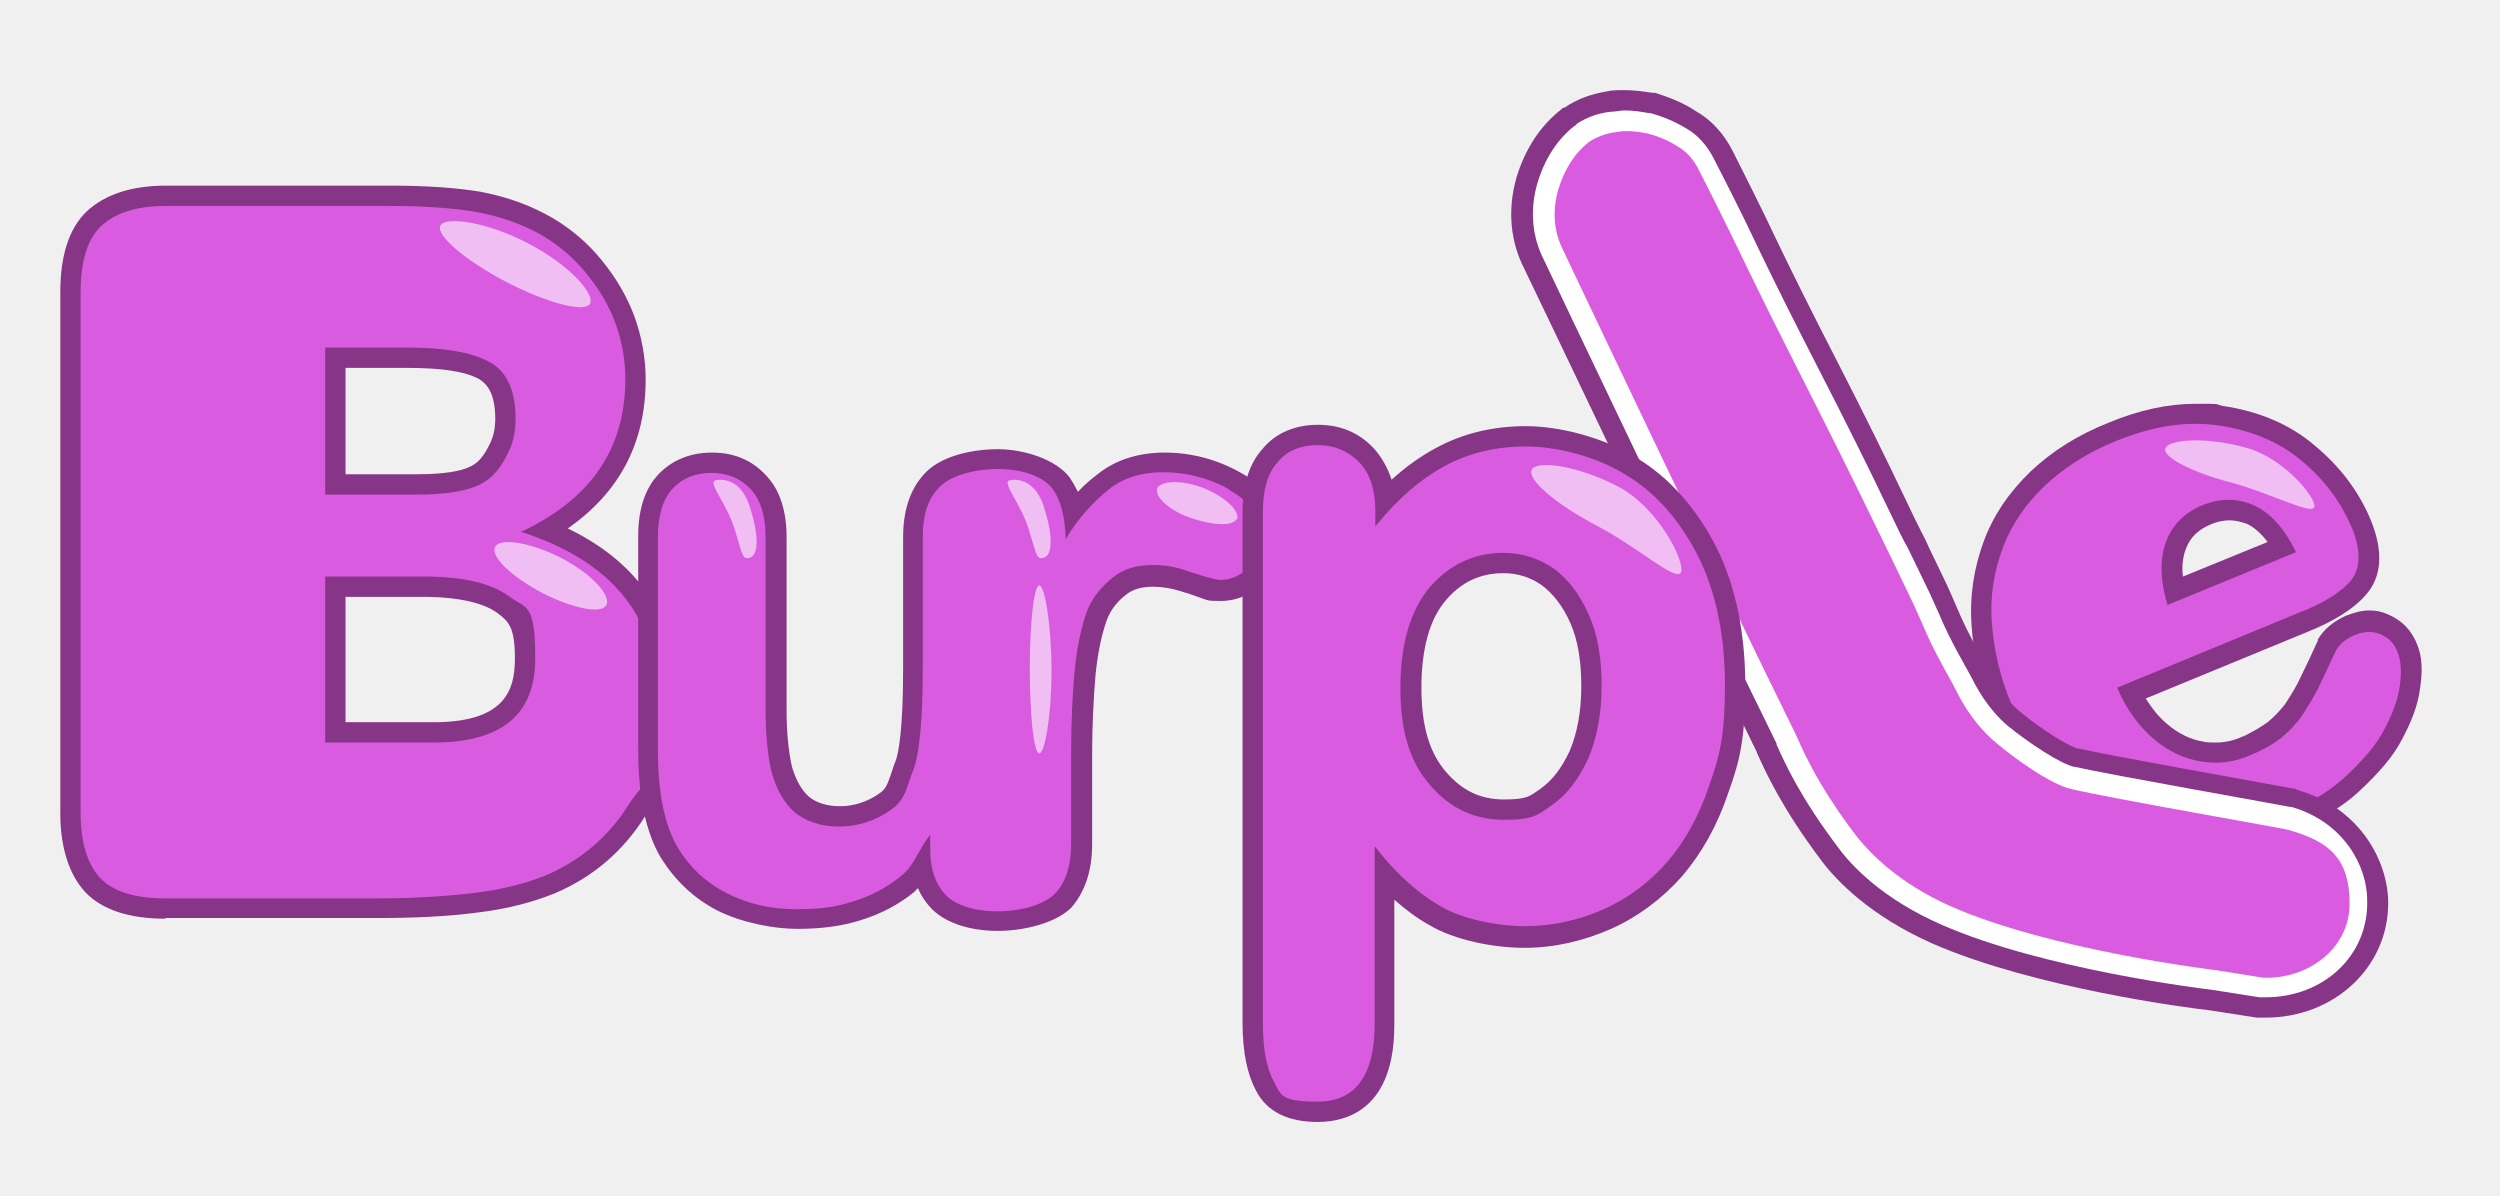
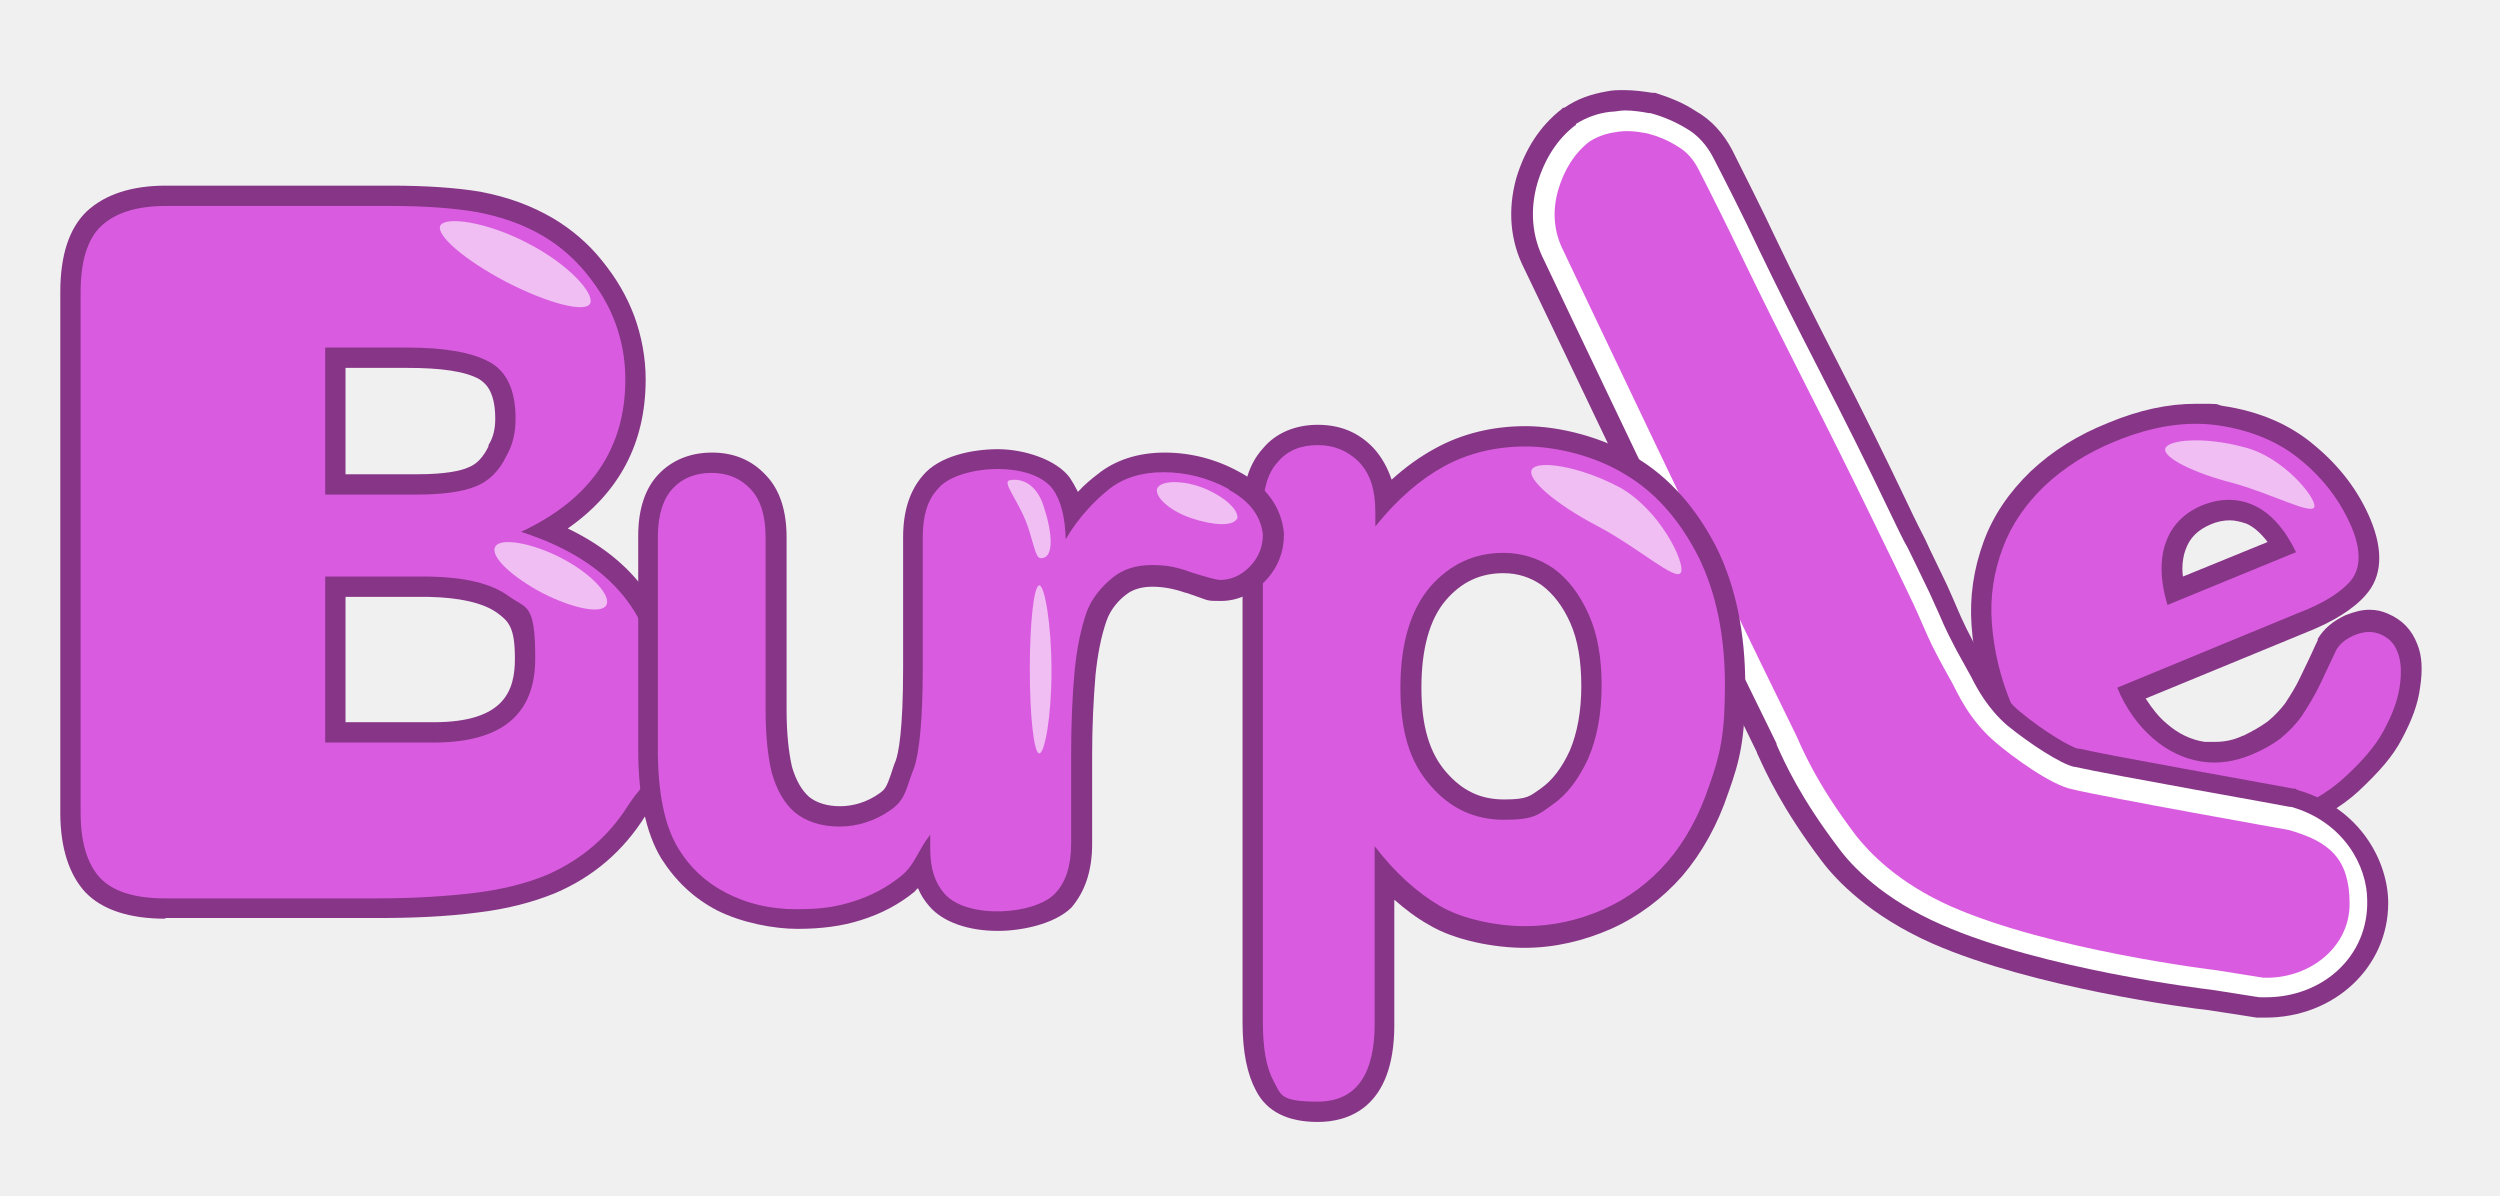
- <svg xmlns="http://www.w3.org/2000/svg" id="Layer_1" data-name="Layer 1" version="1.1" viewBox="0 0 369 176.5">
+ <svg xmlns="http://www.w3.org/2000/svg" id="burple" data-name="Layer 1" version="1.1" viewBox="0 0 369 176.5">
  <defs>
    <style>
      .cls-1 {
-         fill: #873587;
+         isolation: isolate;
+         opacity: .6;
      }

      .cls-1, .cls-2, .cls-3, .cls-4 {
        stroke-width: 0px;
      }

-       .cls-2 {
-         isolation: isolate;
-         opacity: .6;
+       .cls-1, .cls-4 {
+         fill: #fff;
      }

-       .cls-2, .cls-4 {
-         fill: #fff;
+       .cls-2 {
+         fill: #873587;
      }

      .cls-3 {
        fill: #d95ce0;
      }
+ 
+       #burple:hover #e {
+         animation: slide 1s forwards;
+       }
+ 
+       @keyframes slide {
+        0% {
+           transform: translate(-30px, -40px);
+        } 
+ 
+         100% {
+           transform: translate(-5px, -5px);
+         }
+ 
+       }
+ 
+       
+ 
+       @keyframes jump {
+         0% {
+           transform: translate(0,0px);
+         }
+ 
+         20% {
+           transform: translate(0, -10px);
+         }
+ 
+         40% {
+           transform: translate(0,0px);
+         }
+ 
+         60% {
+           transform: translate(0, -10px);
+         }
+ 
+         80%{
+           transform: translate(0,0px);
+         }
+ 
+         100% {
+           transform: translate(0, -10px);
+         }
+       }
+       
+ 
+ 
    </style>
  </defs>
  <g id="Layer_1-2" data-name="Layer 1-2">
-     <path class="cls-1" d="M322.9,126.5c-4,0-7.8-.8-11.4-2.3-7.6-3.3-13.5-9.7-17.4-19-1.8-4.3-2.8-8.5-3.1-12.9-.3-4.2.3-8.3,1.8-12.4,1.4-3.8,3.7-7.2,6.9-10.3,3.3-3.1,7-5.4,11.5-7.2,4.6-1.9,8.8-2.8,12.9-2.8s2.6,0,3.9.3c5.5.8,10.1,2.8,13.7,5.9,3.6,3,6.4,6.6,8.2,10.9,1.9,4.6,1.7,8.4-.7,11.1-1.8,2.1-4.9,4-8.7,5.5l-23.8,9.8c.9,1.4,1.9,2.7,3.1,3.7,1.7,1.5,3.6,2.4,5.6,2.7.5.1,1.1.1,1.6.1,1.4,0,2.8-.3,4-.9h.1c1.4-.7,2.5-1.3,3.6-2.1,1.1-.9,1.9-1.8,2.6-2.7.9-1.4,1.6-2.5,2.2-3.8.4-.8.8-1.7,1.3-2.7.4-.8.8-1.8,1.3-2.8v-.2c.9-1.5,2.2-2.6,4.1-3.5,1.3-.5,2.4-.8,3.5-.8s1.9.2,2.8.6c2.1.9,3.5,2.4,4.3,4.5.7,1.7.8,3.8.4,6.4-.3,2.4-1.2,4.8-2.7,7.6-1.3,2.5-3.3,4.8-6.4,7.7-2.5,2.3-5.9,4.3-10.5,6.3-5.1,2.2-10,3.2-14.7,3.3h0ZM329.1,76.8c-.9,0-1.9.2-2.8.6-1.9.8-3.1,2-3.7,3.7-.4,1.1-.6,2.5-.4,4l12.5-5.1c-1-1.3-2-2.2-3.1-2.7-.9-.3-1.7-.5-2.5-.5h0Z" />
-     <path id="e" class="cls-3" d="M339.4,90.4l-26.9,11.1c1.3,3.1,3.1,5.6,5.3,7.5,2.2,1.9,4.6,3,7.1,3.4s5,.1,7.4-1c1.7-.7,3.1-1.5,4.3-2.4,1.2-1,2.3-2.1,3.2-3.4.9-1.4,1.7-2.7,2.4-4.1.7-1.4,1.5-3.2,2.6-5.5.5-.9,1.3-1.6,2.6-2.2,1.4-.6,2.7-.7,3.9-.2,1.2.5,2.1,1.3,2.6,2.7.5,1.3.6,2.9.3,5-.3,2.1-1.1,4.2-2.4,6.6s-3.3,4.6-5.8,6.9-5.8,4.1-9.6,5.7c-8.8,3.7-16.7,3.9-23.7.9s-12.2-8.8-15.8-17.4c-1.7-4.1-2.6-8-2.9-12s.3-7.6,1.6-11.1,3.4-6.5,6.2-9.2c2.9-2.7,6.3-4.9,10.5-6.6,5.4-2.2,10.4-3,15.2-2.3,4.7.7,8.9,2.4,12.2,5.2,3.4,2.8,5.8,6.1,7.4,9.8,1.4,3.4,1.4,6.1-.2,8-1.3,1.5-3.8,3.2-7.5,4.6h0ZM319.9,89.3l19-7.8c-1.7-3.5-3.8-5.8-6.2-6.9-2.4-1.1-5-1.1-7.7,0-2.6,1.1-4.4,2.9-5.3,5.4-.9,2.4-.9,5.6.2,9.2h0Z" />
-     <g id="highlight4">
-       <path class="cls-2" d="M341.6,74.8c-.3,1.3-6.2-1.9-12-3.5-5.9-1.5-10.4-3.8-10-5.1s5.7-1.8,11.6-.2c5.8,1.4,10.7,7.5,10.4,8.8h0Z" />
+     <g id="e">
+       <path class="cls-2" d="M322.9,126.5c-4,0-7.8-.8-11.4-2.3-7.6-3.3-13.5-9.7-17.4-19-1.8-4.3-2.8-8.5-3.1-12.9-.3-4.2.3-8.3,1.8-12.4,1.4-3.8,3.7-7.2,6.9-10.3,3.3-3.1,7-5.4,11.5-7.2,4.6-1.9,8.8-2.8,12.9-2.8s2.6,0,3.9.3c5.5.8,10.1,2.8,13.7,5.9,3.6,3,6.4,6.6,8.2,10.9,1.9,4.6,1.7,8.4-.7,11.1-1.8,2.1-4.9,4-8.7,5.5l-23.8,9.8c.9,1.4,1.9,2.7,3.1,3.7,1.7,1.5,3.6,2.4,5.6,2.7.5,0,1.1,0,1.6,0,1.4,0,2.8-.3,4-.9h.1c1.4-.7,2.5-1.3,3.6-2.1,1.1-.9,1.9-1.8,2.6-2.7.9-1.4,1.6-2.5,2.2-3.8.4-.8.8-1.7,1.3-2.7.4-.8.8-1.8,1.3-2.8v-.2c.9-1.5,2.2-2.6,4.1-3.5,1.3-.5,2.4-.8,3.5-.8s1.9.2,2.8.6c2.1.9,3.5,2.4,4.3,4.5.7,1.7.8,3.8.4,6.4-.3,2.4-1.2,4.8-2.7,7.6-1.3,2.5-3.3,4.8-6.4,7.7-2.5,2.3-5.9,4.3-10.5,6.3-5.1,2.2-10,3.2-14.7,3.3h0ZM329.1,76.8c-.9,0-1.9.2-2.8.6-1.9.8-3.1,2-3.7,3.7-.4,1.1-.6,2.5-.4,4l12.5-5.1c-1-1.3-2-2.2-3.1-2.7-.9-.3-1.7-.5-2.5-.5h0Z" />
+       <path id="e-2" data-name="e" class="cls-3" d="M339.4,90.4l-26.9,11.1c1.3,3.1,3.1,5.6,5.3,7.5,2.2,1.9,4.6,3,7.1,3.4s5,0,7.4-1c1.7-.7,3.1-1.5,4.3-2.4,1.2-1,2.3-2.1,3.2-3.4.9-1.4,1.7-2.7,2.4-4.1.7-1.4,1.5-3.2,2.6-5.5.5-.9,1.3-1.6,2.6-2.2,1.4-.6,2.7-.7,3.9-.2,1.2.5,2.1,1.3,2.6,2.7.5,1.3.6,2.9.3,5-.3,2.1-1.1,4.2-2.4,6.6s-3.3,4.6-5.8,6.9-5.8,4.1-9.6,5.7c-8.8,3.7-16.7,3.9-23.7.9s-12.2-8.8-15.8-17.4c-1.7-4.1-2.6-8-2.9-12s.3-7.6,1.6-11.1,3.4-6.5,6.2-9.2c2.9-2.7,6.3-4.9,10.5-6.6,5.4-2.2,10.4-3,15.2-2.3,4.7.7,8.9,2.4,12.2,5.2,3.4,2.8,5.8,6.1,7.4,9.8,1.4,3.4,1.4,6.1-.2,8-1.3,1.5-3.8,3.2-7.5,4.6h0ZM319.9,89.3l19-7.8c-1.7-3.5-3.8-5.8-6.2-6.9-2.4-1.1-5-1.1-7.7,0-2.6,1.1-4.4,2.9-5.3,5.4-.9,2.4-.9,5.6.2,9.2h0Z" />
+       <g id="highlight4">
+         <path class="cls-1" d="M341.6,74.8c-.3,1.3-6.2-1.9-12-3.5-5.9-1.5-10.4-3.8-10-5.1s5.7-1.8,11.6-.2c5.8,1.4,10.7,7.5,10.4,8.8h0Z" />
+       </g>
    </g>
-     <path class="cls-1" d="M334.4,150.2h-1.3l-7.1-1.1c-2.9-.3-25.8-3.3-40.7-9.8-9.3-4.1-14.3-9.4-16.4-12.2-5.9-7.8-8.3-13.2-9.4-15.6-.1-.2-.2-.4-.2-.5-11.4-23.2-34-70.8-34.3-71.3-2.1-4.1-2.5-8.7-1.2-13.4,1.3-4.3,3.5-7.7,6.7-10.2l.2-.2h.2c1.9-1.3,3.9-2,6.2-2.4.9-.2,1.7-.2,2.6-.2,1.5,0,2.9.2,4.2.4h.4c2.2.7,4.2,1.5,6,2.7,2.3,1.3,4.1,3.3,5.4,5.8,1.9,3.8,4.2,8.3,6.6,13.4,2.4,5,5.3,10.8,9,18,3.8,7.4,7.1,14.1,10.1,20.4,1.4,3,2.2,4.5,2.8,5.7h0c.8,1.8,1.5,3.1,3.2,6.7.6,1.3,1,2.3,1.4,3.2.9,2.1,1.6,3.7,4.2,8.3.1.1.3.5.6,1,.8,1.5,2.1,4.1,4.5,6.1,3.6,3,7.6,5.3,8.6,5.5h.2c4.2,1,26.3,4.9,31.6,5.9h.3c0,.1.3.2.3.2,9.2,2.6,13.4,10.5,13.4,16.7,0,9.4-7.9,16.9-18.1,16.9h0Z" />
-     <path class="cls-4" d="M334.4,147.2h-.9l-7-1.1c-1.7-.2-25.1-3.1-39.9-9.6-8.7-3.8-13.3-8.7-15.2-11.3-5.7-7.5-8-12.7-9-14.9-.1-.2-.2-.4-.2-.6-11.3-22.9-33.5-69.6-34.3-71.3-1.8-3.5-2.1-7.4-1-11.3,1.1-3.7,3-6.6,5.6-8.6h.1c0,0,.1-.2.1-.2,1.5-1,3.2-1.6,5-1.8.7,0,1.4-.2,2.1-.2,1.3,0,2.5.2,3.6.4h.2c1.9.5,3.7,1.3,5.2,2.2,1.8,1,3.2,2.6,4.2,4.6,1.9,3.7,4.2,8.2,6.6,13.3,2.4,5,5.3,10.8,9,18,3.8,7.4,7.1,14,10.1,20.3,1.5,3.1,2.2,4.6,2.9,5.8.8,1.6,1.4,2.9,3.2,6.6.6,1.3,1,2.2,1.4,3.1.9,2.1,1.6,3.7,4.3,8.5.1.2.3.5.5.9.8,1.6,2.4,4.6,5.3,7.1,3.2,2.6,7.9,5.7,9.9,6.1h.1c4.8,1.1,31.4,5.8,31.7,5.9h.2c7.7,2.2,11.2,8.7,11.2,13.8.2,8.2-6.5,14.3-15,14.3h0Z" />
-     <path id="l" class="cls-3" d="M305.9,116.5c-3.2-.6-9.1-5-11.2-6.8-4.1-3.4-5.9-7.7-6.5-8.8-3.9-6.9-3.8-7.5-5.8-11.8-3.1-6.5-2.6-5.4-6-12.4s-6.8-13.8-10.1-20.3-6.3-12.5-9-18.1-4.9-10-6.6-13.3c-.7-1.4-1.7-2.6-3.1-3.4-1.4-.9-2.9-1.5-4.4-1.9-1.6-.3-3.1-.5-4.7-.2-1.5.2-2.8.7-3.9,1.4-2.2,1.7-3.7,4.1-4.6,7.1-.9,3.1-.7,6.2.8,9.1,0,0,22.7,47.9,34.3,71.4.7,1.5,2.8,6.9,8.9,14.9,1.9,2.4,6.1,6.9,14,10.4,14.8,6.5,39.1,9.4,39.1,9.4l6.9,1.1c6.5.3,12.8-4.2,12.8-10.9s-3-9.2-9-10.9c0-.1-27-4.8-31.9-6h0Z" />
-     <path class="cls-1" d="M24.4,135.6c-5.3,0-9.3-1.3-11.8-3.9-2.4-2.6-3.7-6.6-3.7-11.7V43.1c0-5.4,1.3-9.4,3.9-11.9,2.7-2.5,6.6-3.8,11.7-3.8h33.2c5.1,0,9.6.3,13.2.9,4.2.8,7.6,2.1,10.7,3.9,2.7,1.6,5.2,3.7,7.2,6.2,2.2,2.7,3.7,5.3,4.8,8.2,1.1,3,1.7,6.2,1.7,9.4,0,9.4-3.9,16.7-11.5,22,10.8,5.2,16.3,13.7,16.3,25.5s-1.6,12-4.9,17c-3.2,5.1-7.6,8.9-13.2,11.3-3.4,1.4-7.3,2.4-11.6,2.9-4.6.6-9.5.8-14.7.8h-31.3ZM64,106.6c10.6,0,12-4.8,12-9.4s-.9-5.5-2.7-6.8c-2-1.4-5.4-2.2-10-2.3h-12.3v18.5h13ZM61.6,70c4.1,0,6.4-.5,7.5-1,1.3-.5,2.2-1.5,3-3.1h0c0,0,.1-.2.1-.2.6-1.1.9-2.4.9-3.9,0-4.5-1.8-5.4-2.3-5.8-2.1-1.2-5.7-1.7-10.7-1.7h-9.1v15.7h10.6Z" />
-     <path id="b" class="cls-3" d="M55.7,132.6h-31.3c-4.5,0-7.7-1-9.6-3s-2.9-5.3-2.9-9.6V43.1c0-4.5,1-7.8,3-9.7s5.1-3,9.6-3h33.2c4.9,0,9.2.3,12.7.9,3.6.7,6.8,1.8,9.7,3.5,2.4,1.4,4.6,3.3,6.4,5.5s3.3,4.6,4.3,7.3,1.5,5.5,1.5,8.4c0,10.2-5.1,17.7-15.4,22.5,13.4,4.3,20.2,12.6,20.2,25s-1.5,10.9-4.4,15.4c-2.9,4.6-6.9,8-11.9,10.2-3.1,1.3-6.7,2.2-10.8,2.7-4.2.5-9,.8-14.3.8h0ZM48,51.3v21.7h13.6c3.7,0,6.6-.4,8.6-1.2s3.5-2.3,4.6-4.6c.9-1.6,1.3-3.4,1.3-5.4,0-4.2-1.3-7-3.9-8.4-2.6-1.4-6.6-2.1-12.1-2.1h-12.1ZM63.4,85.1h-15.4v24.5h16c10,0,15-4.1,15-12.4s-1.3-7.3-3.9-9.2c-2.6-1.9-6.5-2.8-11.7-2.9h0Z" />
-     <path class="cls-1" d="M147.3,137.4c-4.4,0-8.1-1.3-10.1-3.6-.7-.8-1.3-1.7-1.7-2.7-.2.1-.3.3-.5.5-2.3,1.9-5,3.3-7.9,4.2-2.8.9-5.9,1.3-9.4,1.3s-8.2-.9-11.8-2.7c-3.5-1.8-6.2-4.4-8.3-7.7-2.3-3.8-3.4-9.2-3.4-16.1v-31.5c0-3.9,1-7,3-9.1s4.7-3.2,7.9-3.2,5.9,1.1,8,3.4c2,2.1,3,5.2,3,9.1v25.5c0,3.4.3,6.2.8,8.4.6,2,1.4,3.4,2.5,4.4,1.1.9,2.7,1.4,4.6,1.4s4-.6,5.8-1.9c.9-.6,1.1-1.1,1.7-2.8.2-.6.4-1.3.7-2,.4-1.1,1.1-4.4,1.1-13.7v-19.3c0-3.9,1-6.9,2.9-9.1,2.4-2.9,7.3-3.9,11.1-3.9s8.6,1.5,10.6,4.2c.4.6.8,1.3,1.2,2.1,1-1.1,2-1.9,2.9-2.6,2.6-2.1,6-3.2,9.9-3.2s7.7,1,11.1,2.9c3.9,2.1,6.1,5.1,6.5,8.9v.4c0,2.6-1,5-2.9,6.9-1.8,1.8-4,2.8-6.4,2.8s-1.5,0-5.1-1.2h-.1c-1.7-.6-3.3-.9-4.9-.9s-2.9.4-3.8,1.1c-1.1.8-2.4,2.2-3,4-.8,2.3-1.3,5-1.6,7.9-.3,3.6-.5,7.5-.5,11.8v13.2c0,4-1.1,7.1-3.1,9.4-2.5,2.4-7.3,3.4-10.8,3.4h0Z" />
-     <path id="ur" class="cls-3" d="M181.4,72.2c-3.1-1.7-6.4-2.5-9.7-2.5s-6,.9-8,2.5-4.5,4.1-6.4,7.4c-.1-3.3-.7-5.7-1.9-7.4-3.3-4.4-14.3-3.5-17,0-1.5,1.6-2.2,3.9-2.2,7.1v19.3c0,7.6-.5,12.5-1.3,14.8-1.1,2.6-1.1,4.6-3.5,6.2-2.3,1.6-4.9,2.4-7.5,2.4s-4.9-.7-6.6-2.1c-1.6-1.4-2.7-3.4-3.4-5.9-.6-2.5-.9-5.6-.9-9.2v-25.5c0-3.1-.7-5.5-2.2-7.1s-3.4-2.4-5.8-2.4-4.3.8-5.7,2.3-2.2,3.9-2.2,7.1v31.5c0,6.3,1,11.2,3,14.5,1.7,2.8,4,5,7.1,6.6s6.5,2.4,10.4,2.4,6-.4,8.5-1.2,4.8-2,6.9-3.7c2.1-1.7,2.4-3.7,4.3-6.1v2.1c0,2.9.7,5,2.1,6.6,3.3,3.8,13.4,3.2,16.4-.1,1.5-1.6,2.3-4,2.3-7.3v-13.2c0-4.8.2-8.8.5-12.1s.9-6.2,1.7-8.6,2.5-4.2,4-5.4,3.4-1.8,5.7-1.8,3.7.3,5.9,1.1c2.2.7,3.7,1.1,4.2,1.1,1.5,0,3-.6,4.3-1.9s2-2.9,2-4.8c-.3-2.7-1.9-4.9-5-6.6h0Z" />
-     <path class="cls-1" d="M194.5,165.6c-4.4,0-7.5-1.5-9.1-4.6-1.3-2.4-2-5.7-2-10.1v-75.3c0-4.1,1-7.2,3-9.4,1.9-2.3,4.8-3.5,8.1-3.5s6,1.1,8.2,3.4c1.2,1.3,2.1,2.9,2.7,4.7,2.1-1.9,4.2-3.4,6.4-4.6,4-2.2,8.5-3.3,13.4-3.3s11.4,1.6,16.4,4.7c4.8,2.9,8.8,7.4,11.8,13.3,2.8,5.7,4.2,12.5,4.2,20.3s-.8,11.1-2.5,15.8c-1.6,4.8-3.9,8.9-6.8,12.3-2.9,3.3-6.5,6-10.5,7.8-4.1,1.8-8.4,2.8-12.8,2.8s-10.3-1.1-14.1-3.4c-1.8-1-3.5-2.3-5.1-3.7v18.5c0,12.4-7,14.3-11.3,14.3h0ZM221.9,84.6c-3.4,0-6.2,1.3-8.5,4-2.4,2.8-3.6,7.2-3.6,12.9s1.2,9.6,3.6,12.4c2.4,2.8,5.1,4.1,8.6,4.1s3.8-.5,5.4-1.6c1.7-1.2,3.1-3,4.3-5.6,1.1-2.6,1.7-5.8,1.7-9.5s-.5-6.8-1.6-9.3-2.5-4.3-4.2-5.6c-1.7-1.2-3.6-1.8-5.7-1.8h0Z" />
-     <path id="p" class="cls-3" d="M203,75.6v2.1c3.3-4.1,6.7-7,10.2-8.9s7.5-2.9,12-2.9,10.3,1.4,14.8,4.2c4.5,2.7,8,6.8,10.7,12.1,2.6,5.3,3.9,11.6,3.9,18.9s-.7,10.3-2.3,14.8c-1.5,4.5-3.6,8.3-6.2,11.3s-5.8,5.4-9.4,7-7.5,2.5-11.6,2.5-9.2-1-12.6-3-6.6-4.9-9.6-8.8v26.2c0,7.6-2.8,11.5-8.4,11.5s-5.4-1-6.5-3-1.6-4.9-1.6-8.7v-75.3c0-3.3.7-5.8,2.2-7.4,1.4-1.7,3.4-2.5,5.9-2.5s4.5.9,6.1,2.5c1.7,1.8,2.4,4.2,2.4,7.4h0ZM236.4,101.2c0-4.1-.6-7.6-1.9-10.5-1.3-2.9-3-5.2-5.2-6.8-2.2-1.5-4.7-2.3-7.4-2.3-4.3,0-7.9,1.7-10.8,5-2.9,3.4-4.4,8.4-4.4,14.9s1.4,11,4.4,14.4c2.9,3.4,6.5,5.1,10.9,5.1s5-.7,7.1-2.2c2.2-1.5,3.9-3.8,5.3-6.8,1.3-3,2-6.6,2-10.8h0Z" />
-     <g id="highlight7">
-       <path class="cls-2" d="M87.1,44.8c-.7,1.4-6.2,0-12.4-3.2-6.1-3.2-10.4-6.9-9.7-8.3s6.8-.6,12.9,2.6c6.2,3.2,9.9,7.5,9.2,8.9h0Z" />
+     <g id="l">
+       <path class="cls-2" d="M334.4,150.2h-1.3l-7.1-1.1c-2.9-.3-25.8-3.3-40.7-9.8-9.3-4.1-14.3-9.4-16.4-12.2-5.9-7.8-8.3-13.2-9.4-15.6-.1-.2-.2-.4-.2-.5-11.4-23.2-34-70.8-34.3-71.3-2.1-4.1-2.5-8.7-1.2-13.4,1.3-4.3,3.5-7.7,6.7-10.2l.2-.2h.2c1.9-1.3,3.9-2,6.2-2.4.9-.2,1.7-.2,2.6-.2,1.5,0,2.9.2,4.2.4h.4c2.2.7,4.2,1.5,6,2.7,2.3,1.3,4.1,3.3,5.4,5.8,1.9,3.8,4.2,8.3,6.6,13.4,2.4,5,5.3,10.8,9,18,3.8,7.4,7.1,14.1,10.1,20.4,1.4,3,2.2,4.5,2.8,5.7h0c.8,1.8,1.5,3.1,3.2,6.7.6,1.3,1,2.3,1.4,3.2.9,2.1,1.6,3.7,4.2,8.3.1,0,.3.5.6,1,.8,1.5,2.1,4.1,4.5,6.1,3.6,3,7.6,5.3,8.6,5.5h.2c4.2,1,26.3,4.9,31.6,5.9h.3c0,0,.3.2.3.2,9.2,2.6,13.4,10.5,13.4,16.7,0,9.4-7.9,16.9-18.1,16.9h0Z" />
+       <path class="cls-4" d="M334.4,147.2h-.9l-7-1.1c-1.7-.2-25.1-3.1-39.9-9.6-8.7-3.8-13.3-8.7-15.2-11.3-5.7-7.5-8-12.7-9-14.9-.1-.2-.2-.4-.2-.6-11.3-22.9-33.5-69.6-34.3-71.3-1.8-3.5-2.1-7.4-1-11.3,1.1-3.7,3-6.6,5.6-8.6h.1v-.2c1.6-1,3.3-1.6,5.1-1.8.7,0,1.4-.2,2.1-.2,1.3,0,2.5.2,3.6.4h.2c1.9.5,3.7,1.3,5.2,2.2,1.8,1,3.2,2.6,4.2,4.6,1.9,3.7,4.2,8.2,6.6,13.3,2.4,5,5.3,10.8,9,18,3.8,7.4,7.1,14,10.1,20.3,1.5,3.1,2.2,4.6,2.9,5.8.8,1.6,1.4,2.9,3.2,6.6.6,1.3,1,2.2,1.4,3.1.9,2.1,1.6,3.7,4.3,8.5.1.2.3.5.5.9.8,1.6,2.4,4.6,5.3,7.1,3.2,2.6,7.9,5.7,9.9,6.1h.1c4.8,1.1,31.4,5.8,31.7,5.9h.2c7.7,2.2,11.2,8.7,11.2,13.8.2,8.2-6.5,14.3-15,14.3h0Z" />
+       <path id="l-2" data-name="l" class="cls-3" d="M305.9,116.5c-3.2-.6-9.1-5-11.2-6.8-4.1-3.4-5.9-7.7-6.5-8.8-3.9-6.9-3.8-7.5-5.8-11.8-3.1-6.5-2.6-5.4-6-12.4s-6.8-13.8-10.1-20.3-6.3-12.5-9-18.1-4.9-10-6.6-13.3c-.7-1.4-1.7-2.6-3.1-3.4-1.4-.9-2.9-1.5-4.4-1.9-1.6-.3-3.1-.5-4.7-.2-1.5.2-2.8.7-3.9,1.4-2.2,1.7-3.7,4.1-4.6,7.1-.9,3.1-.7,6.2.8,9.1,0,0,22.7,47.9,34.3,71.4.7,1.5,2.8,6.9,8.9,14.9,1.9,2.4,6.1,6.9,14,10.4,14.8,6.5,39.1,9.4,39.1,9.4l6.9,1.1c6.5.3,12.8-4.2,12.8-10.9s-3-9.2-9-10.9c0,0-27-4.8-31.9-6h0Z" />
    </g>
-     <g id="highlight6">
-       <path class="cls-2" d="M153.4,111.2c-.8,0-1.4-5.5-1.4-12.4s.6-12.4,1.4-12.4,1.8,5.8,1.8,12.6-1,12.2-1.8,12.2h0Z" />
-     </g>
-     <g id="highlight5">
-       <path class="cls-2" d="M248.1,84.5c-.7,1.4-6.3-3.7-12.4-6.9s-10.4-6.9-9.6-8.3,6.8-.6,12.9,2.6c6,3.3,9.8,11.2,9.1,12.6h0Z" />
+     <g id="p">
+       <path class="cls-2" d="M194.5,165.6c-4.4,0-7.5-1.5-9.1-4.6-1.3-2.4-2-5.7-2-10.1v-75.3c0-4.1,1-7.2,3-9.4,1.9-2.3,4.8-3.5,8.1-3.5s6,1.1,8.2,3.4c1.2,1.3,2.1,2.9,2.7,4.7,2.1-1.9,4.2-3.4,6.4-4.6,4-2.2,8.5-3.3,13.4-3.3s11.4,1.6,16.4,4.7c4.8,2.9,8.8,7.4,11.8,13.3,2.8,5.7,4.2,12.5,4.2,20.3s-.8,11.1-2.5,15.8c-1.6,4.8-3.9,8.9-6.8,12.3-2.9,3.3-6.5,6-10.5,7.8-4.1,1.8-8.4,2.8-12.8,2.8s-10.3-1.1-14.1-3.4c-1.8-1-3.5-2.3-5.1-3.7v18.5c0,12.4-7,14.3-11.3,14.3h0ZM221.9,84.6c-3.4,0-6.2,1.3-8.5,4-2.4,2.8-3.6,7.2-3.6,12.9s1.2,9.6,3.6,12.4c2.4,2.8,5.1,4.1,8.6,4.1s3.8-.5,5.4-1.6c1.7-1.2,3.1-3,4.3-5.6,1.1-2.6,1.7-5.8,1.7-9.5s-.5-6.8-1.6-9.3-2.5-4.3-4.2-5.6c-1.7-1.2-3.6-1.8-5.7-1.8h0Z" />
+       <path id="p-2" data-name="p" class="cls-3" d="M203,75.6v2.1c3.3-4.1,6.7-7,10.2-8.9s7.5-2.9,12-2.9,10.3,1.4,14.8,4.2c4.5,2.7,8,6.8,10.7,12.1,2.6,5.3,3.9,11.6,3.9,18.9s-.7,10.3-2.3,14.8c-1.5,4.5-3.6,8.3-6.2,11.3s-5.8,5.4-9.4,7-7.5,2.5-11.6,2.5-9.2-1-12.6-3-6.6-4.9-9.6-8.8v26.2c0,7.6-2.8,11.5-8.4,11.5s-5.4-1-6.5-3-1.6-4.9-1.6-8.7v-75.3c0-3.3.7-5.8,2.2-7.4,1.4-1.7,3.4-2.5,5.9-2.5s4.5.9,6.1,2.5c1.7,1.8,2.4,4.2,2.4,7.4h0ZM236.4,101.2c0-4.1-.6-7.6-1.9-10.5-1.3-2.9-3-5.2-5.2-6.8-2.2-1.5-4.7-2.3-7.4-2.3-4.3,0-7.9,1.7-10.8,5-2.9,3.4-4.4,8.4-4.4,14.9s1.4,11,4.4,14.4c2.9,3.4,6.5,5.1,10.9,5.1s5-.7,7.1-2.2c2.2-1.5,3.9-3.8,5.3-6.8,1.3-3,2-6.6,2-10.8h0Z" />
+       <g id="highlight5">
+         <path class="cls-1" d="M248.1,84.5c-.7,1.4-6.3-3.7-12.4-6.9s-10.4-6.9-9.6-8.3,6.8-.6,12.9,2.6c6,3.3,9.8,11.2,9.1,12.6h0Z" />
+       </g>
    </g>
    <g id="highlight3">
-       <path class="cls-2" d="M110.8,82.3c-1.2.3-1.1,0-2.3-4-1.2-4-4.1-7.1-2.9-7.4s3.9,0,5.1,4c1.3,4,1.3,7,0,7.4h0Z" />
+       <path class="cls-1" d="M110.8,82.3c-1.2.3-1.1,0-2.3-4-1.2-4-4.1-7.1-2.9-7.4s3.9,0,5.1,4c1.3,4,1.3,7,0,7.4h.1Z" />
    </g>
-     <g id="highlight2">
-       <path class="cls-2" d="M154.2,82.3c-1.2.3-1.1,0-2.3-4-1.2-4-4.1-7.1-2.9-7.4s3.9,0,5.1,4c1.3,4,1.3,7,0,7.4h0Z" />
+     <g id="b">
+       <path class="cls-2" d="M24.4,135.6c-5.3,0-9.3-1.3-11.8-3.9-2.4-2.6-3.7-6.6-3.7-11.7V43.1c0-5.4,1.3-9.4,3.9-11.9,2.7-2.5,6.6-3.8,11.7-3.8h33.2c5.1,0,9.6.3,13.2.9,4.2.8,7.6,2.1,10.7,3.9,2.7,1.6,5.2,3.7,7.2,6.2,2.2,2.7,3.7,5.3,4.8,8.2,1.1,3,1.7,6.2,1.7,9.4,0,9.4-3.9,16.7-11.5,22,10.8,5.2,16.3,13.7,16.3,25.5s-1.6,12-4.9,17c-3.2,5.1-7.6,8.9-13.2,11.3-3.4,1.4-7.3,2.4-11.6,2.9-4.6.6-9.5.8-14.7.8h-31.3,0ZM64,106.6c10.6,0,12-4.8,12-9.4s-.9-5.5-2.7-6.8c-2-1.4-5.4-2.2-10-2.3h-12.3v18.5s13,0,13,0ZM61.6,70c4.1,0,6.4-.5,7.5-1,1.3-.5,2.2-1.5,3-3.1h0v-.2c.7-1.1,1-2.4,1-3.9,0-4.5-1.8-5.4-2.3-5.8-2.1-1.2-5.7-1.7-10.7-1.7h-9.1v15.7h10.6Z" />
+       <path id="b-2" data-name="b" class="cls-3" d="M55.7,132.6h-31.3c-4.5,0-7.7-1-9.6-3s-2.9-5.3-2.9-9.6V43.1c0-4.5,1-7.8,3-9.7s5.1-3,9.6-3h33.2c4.9,0,9.2.3,12.7.9,3.6.7,6.8,1.8,9.7,3.5,2.4,1.4,4.6,3.3,6.4,5.5s3.3,4.6,4.3,7.3,1.5,5.5,1.5,8.4c0,10.2-5.1,17.7-15.4,22.5,13.4,4.3,20.2,12.6,20.2,25s-1.5,10.9-4.4,15.4c-2.9,4.6-6.9,8-11.9,10.2-3.1,1.3-6.7,2.2-10.8,2.7-4.2.5-9,.8-14.3.8h0ZM48,51.3v21.7h13.6c3.7,0,6.6-.4,8.6-1.2s3.5-2.3,4.6-4.6c.9-1.6,1.3-3.4,1.3-5.4,0-4.2-1.3-7-3.9-8.4s-6.6-2.1-12.1-2.1c0,0-12.1,0-12.1,0ZM63.4,85.1h-15.4v24.5h16c10,0,15-4.1,15-12.4s-1.3-7.3-3.9-9.2c-2.6-1.9-6.5-2.8-11.7-2.9h0Z" />
+       <g id="highlight7">
+         <path class="cls-1" d="M87.1,44.8c-.7,1.4-6.2,0-12.4-3.2-6.1-3.2-10.4-6.9-9.7-8.3s6.8-.6,12.9,2.6c6.2,3.2,9.9,7.5,9.2,8.9h0Z" />
+       </g>
+       <g id="highlight1">
+         <path class="cls-1" d="M89.5,89.3c-.7,1.4-5,.5-9.5-1.8-4.5-2.4-7.7-5.4-6.9-6.8.7-1.4,5.5-.6,10,1.8s7.1,5.5,6.4,6.8h0Z" />
+       </g>
    </g>
-     <g id="highlight1">
-       <path class="cls-2" d="M89.5,89.3c-.7,1.4-5,.5-9.5-1.8-4.5-2.4-7.7-5.4-6.9-6.8.7-1.4,5.5-.6,10,1.8s7.1,5.5,6.4,6.8h0Z" />
-     </g>
-     <g id="highlight">
-       <path class="cls-2" d="M182.6,76.5c-.5,1.2-3.4,1.1-6.7,0s-5.5-3.2-5.1-4.4c.5-1.2,3.8-1.3,7,0,3.3,1.4,5.2,3.4,4.8,4.6h0Z" />
+     <g id="ur">
+       <path class="cls-2" d="M147.3,137.4c-4.4,0-8.1-1.3-10.1-3.6-.7-.8-1.3-1.7-1.7-2.7-.2.1-.3.3-.5.5-2.3,1.9-5,3.3-7.9,4.2-2.8.9-5.9,1.3-9.4,1.3s-8.2-.9-11.8-2.7c-3.5-1.8-6.2-4.4-8.3-7.7-2.3-3.8-3.4-9.2-3.4-16.1v-31.5c0-3.9,1-7,3-9.1s4.7-3.2,7.9-3.2,5.9,1.1,8,3.4c2,2.1,3,5.2,3,9.1v25.5c0,3.4.3,6.2.8,8.4.6,2,1.4,3.4,2.5,4.4,1.1.9,2.7,1.4,4.6,1.4s4-.6,5.8-1.9c.9-.6,1.1-1.1,1.7-2.8.2-.6.4-1.3.7-2,.4-1.1,1.1-4.4,1.1-13.7v-19.3c0-3.9,1-6.9,2.9-9.1,2.4-2.9,7.3-3.9,11.1-3.9s8.6,1.5,10.6,4.2c.4.6.8,1.3,1.2,2.1,1-1.1,2-1.9,2.9-2.6,2.6-2.1,6-3.2,9.9-3.2s7.7,1,11.1,2.9c3.9,2.1,6.1,5.1,6.5,8.9v.4c0,2.6-1,5-2.9,6.9-1.8,1.8-4,2.8-6.4,2.8s-1.5,0-5.1-1.2h-.1c-1.7-.6-3.3-.9-4.9-.9s-2.9.4-3.8,1.1c-1.1.8-2.4,2.2-3,4-.8,2.3-1.3,5-1.6,7.9-.3,3.6-.5,7.5-.5,11.8v13.2c0,4-1.1,7.1-3.1,9.4-2.5,2.4-7.3,3.4-10.8,3.4h0Z" />
+       <path id="ur-2" data-name="ur" class="cls-3" d="M181.4,72.2c-3.1-1.7-6.4-2.5-9.7-2.5s-6,.9-8,2.5-4.5,4.1-6.4,7.4c-.1-3.3-.7-5.7-1.9-7.4-3.3-4.4-14.3-3.5-17,0-1.5,1.6-2.2,3.9-2.2,7.1v19.3c0,7.6-.5,12.5-1.3,14.8-1.1,2.6-1.1,4.6-3.5,6.2-2.3,1.6-4.9,2.4-7.5,2.4s-4.9-.7-6.6-2.1c-1.6-1.4-2.7-3.4-3.4-5.9-.6-2.5-.9-5.6-.9-9.2v-25.5c0-3.1-.7-5.5-2.2-7.1s-3.4-2.4-5.8-2.4-4.3.8-5.7,2.3-2.2,3.9-2.2,7.1v31.5c0,6.3,1,11.2,3,14.5,1.7,2.8,4,5,7.1,6.6s6.5,2.4,10.4,2.4,6-.4,8.5-1.2c2.5-.8,4.8-2,6.9-3.7s2.4-3.7,4.3-6.1v2.1c0,2.9.7,5,2.1,6.6,3.3,3.8,13.4,3.2,16.4-.1,1.5-1.6,2.3-4,2.3-7.3v-13.2c0-4.8.2-8.8.5-12.1s.9-6.2,1.7-8.6,2.5-4.2,4-5.4,3.4-1.8,5.7-1.8,3.7.3,5.9,1.1c2.2.7,3.7,1.1,4.2,1.1,1.5,0,3-.6,4.3-1.9s2-2.9,2-4.8c-.3-2.7-1.9-4.9-5-6.6h0Z" />
+       <g id="highlight6">
+         <path class="cls-1" d="M153.4,111.2c-.8,0-1.4-5.5-1.4-12.4s.6-12.4,1.4-12.4,1.8,5.8,1.8,12.6-1,12.2-1.8,12.2h0Z" />
+       </g>
+       <g id="highlight2">
+         <path class="cls-1" d="M154.2,82.3c-1.2.3-1.1,0-2.3-4s-4.1-7.1-2.9-7.4,3.9,0,5.1,4c1.3,4,1.3,7,0,7.4h0Z" />
+       </g>
+       <g id="highlight">
+         <path class="cls-1" d="M182.6,76.5c-.5,1.2-3.4,1.1-6.7,0s-5.5-3.2-5.1-4.4c.5-1.2,3.8-1.3,7,0,3.3,1.4,5.2,3.4,4.8,4.6h0v-.2Z" />
+       </g>
    </g>
  </g>
</svg>
